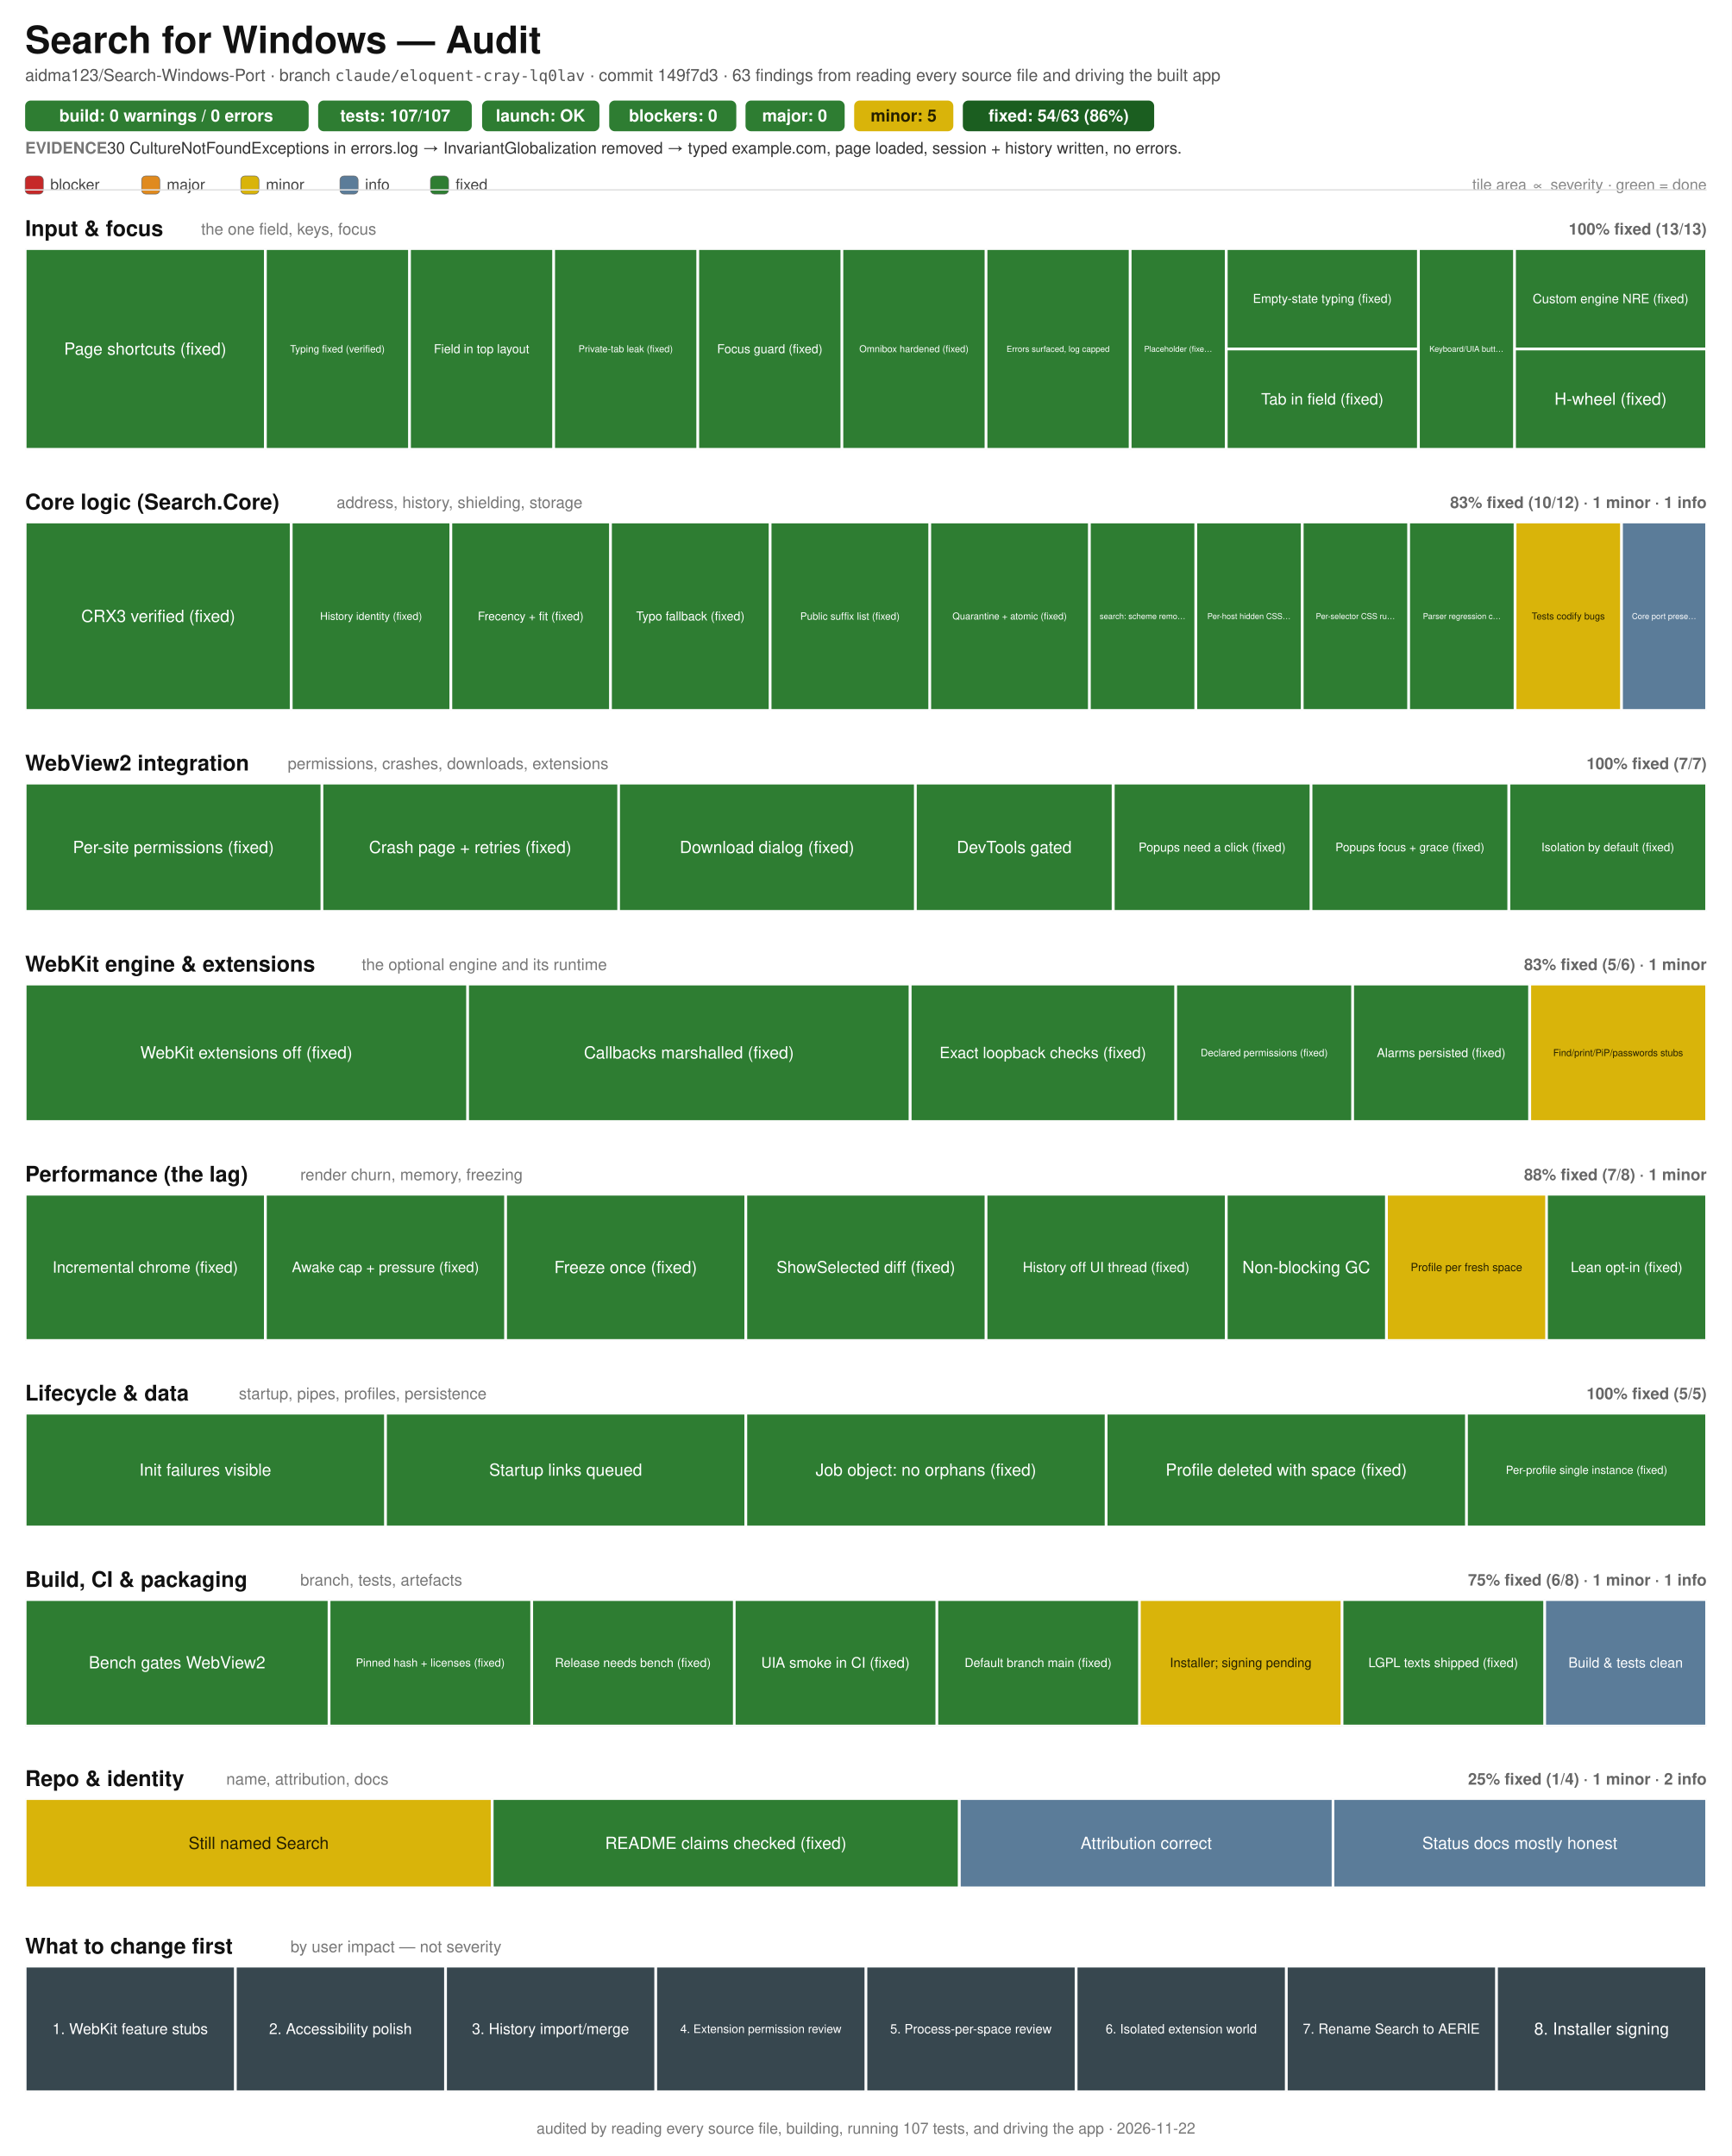
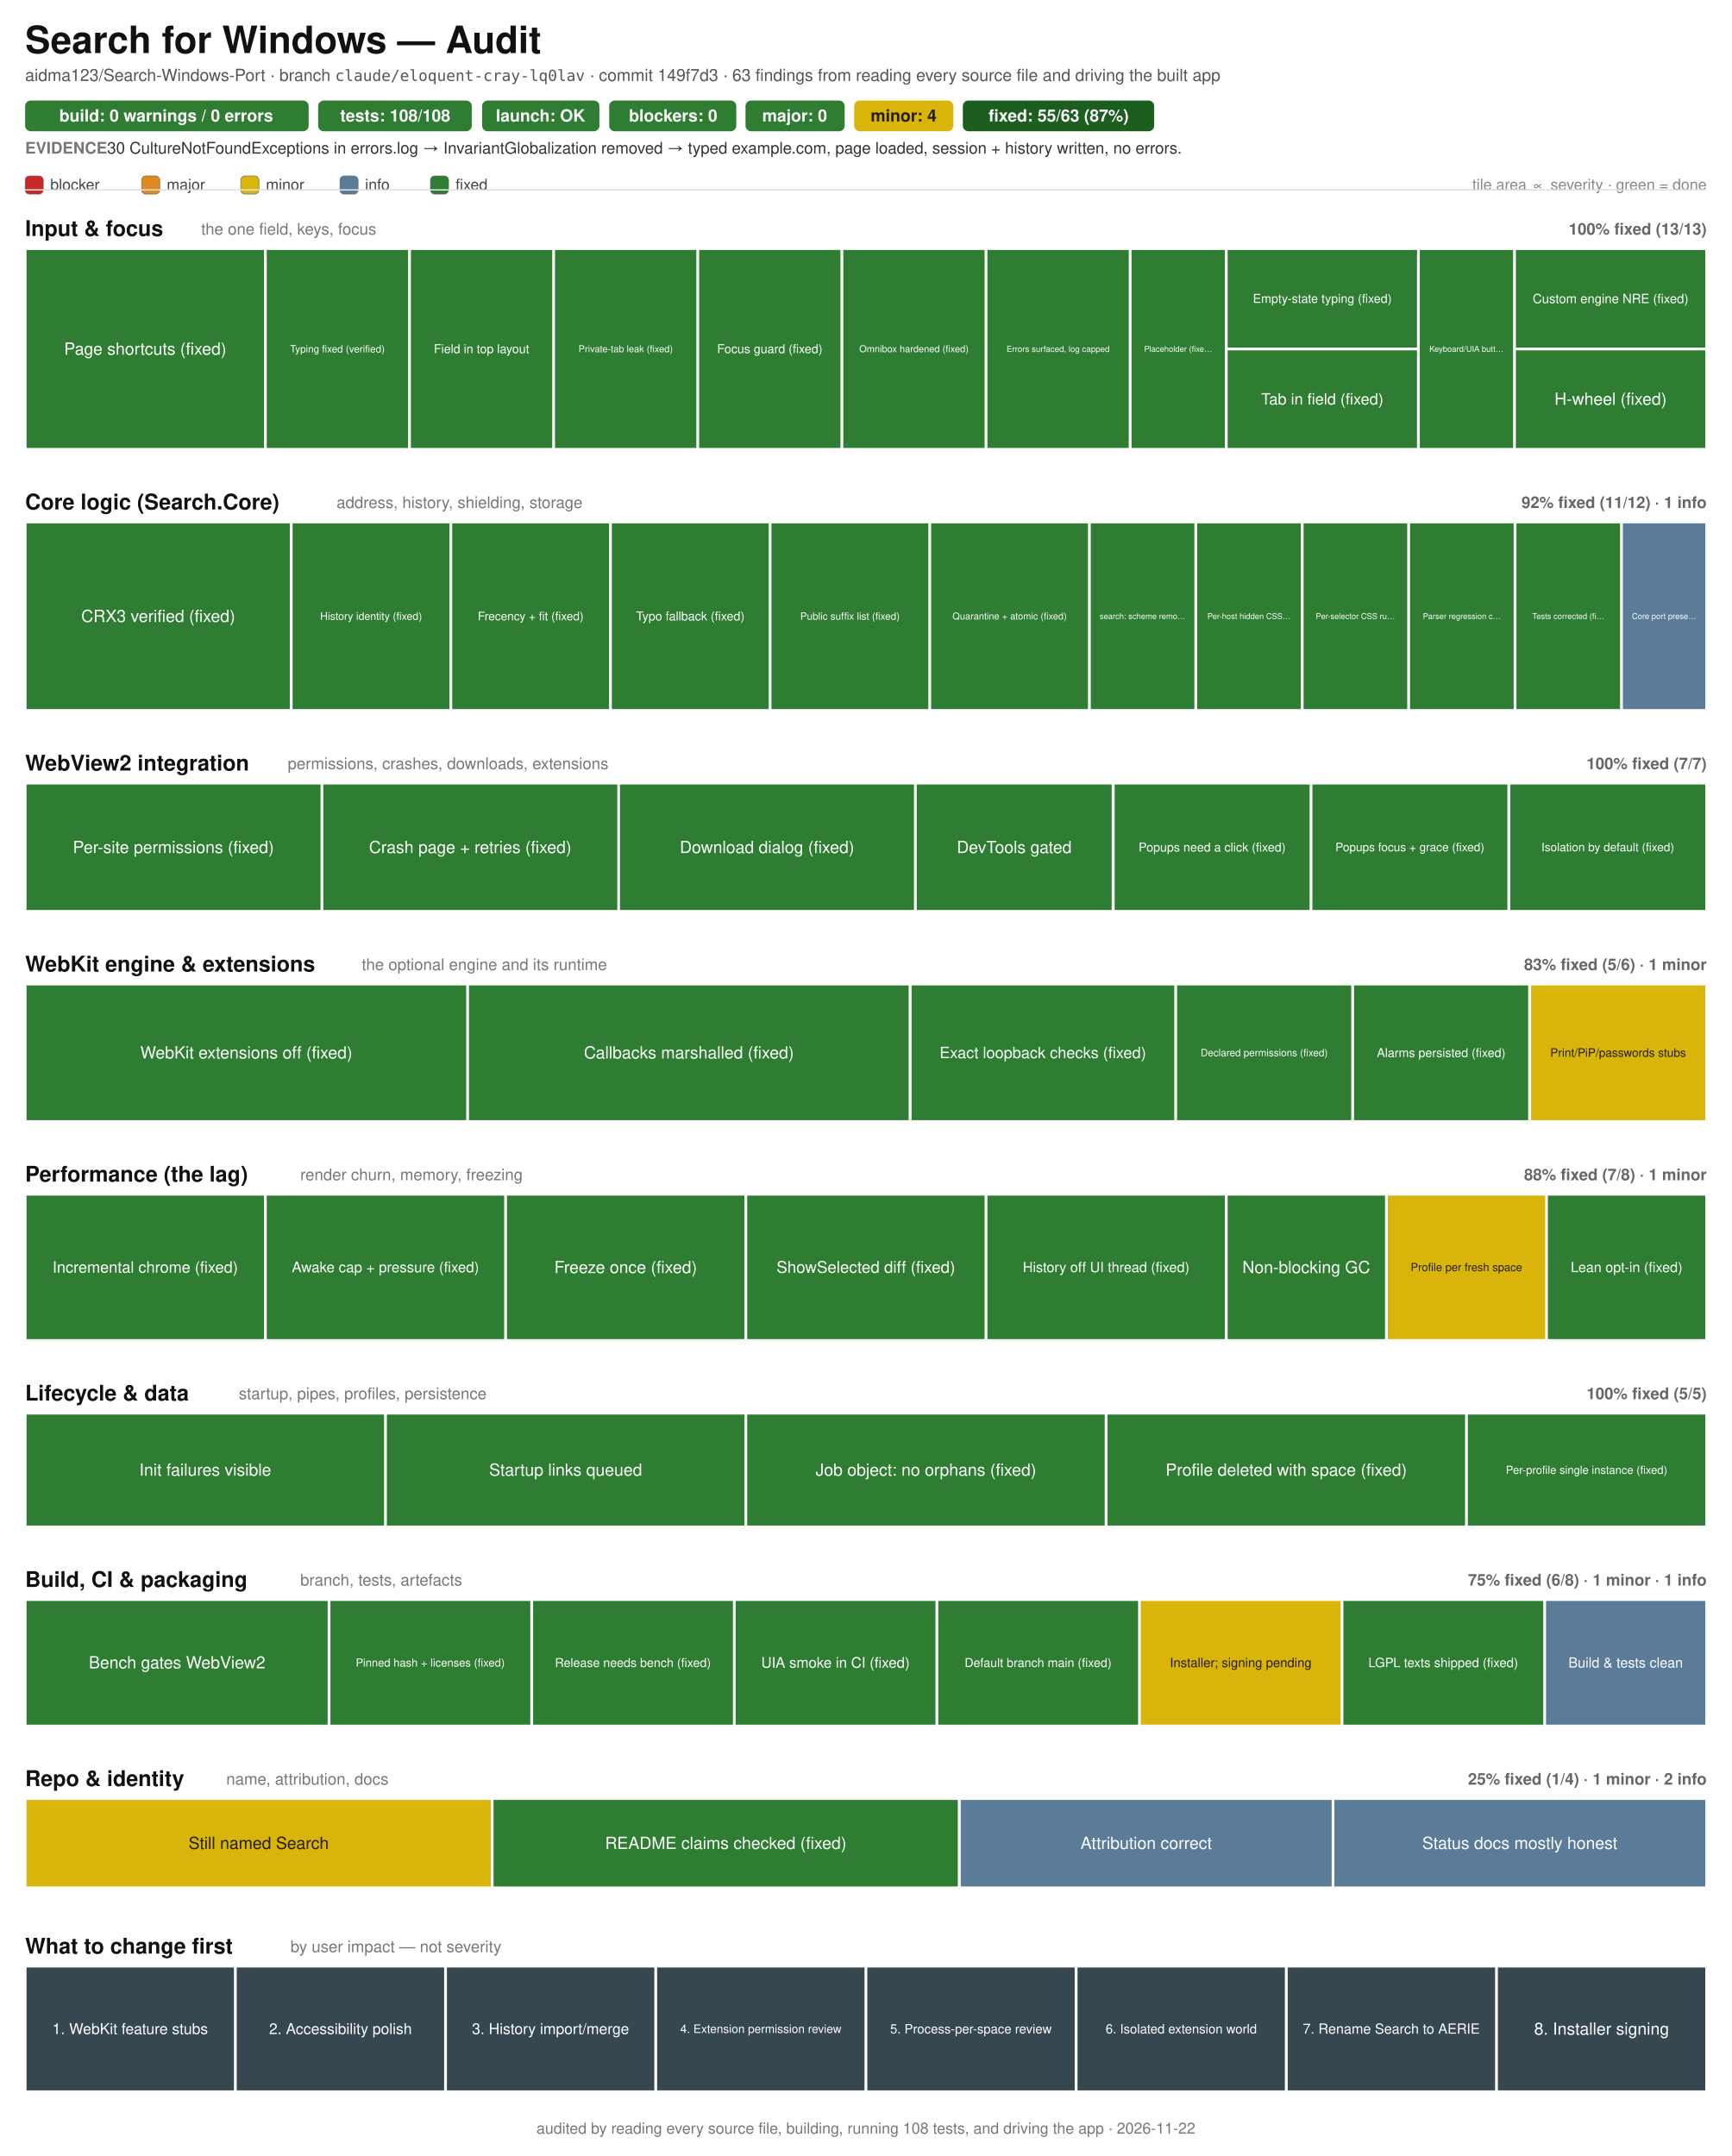
<svg xmlns="http://www.w3.org/2000/svg" width="1240" height="1544" viewBox="0 0 1240 1544" font-family="Segoe UI, Helvetica, Arial, sans-serif">
  <rect width="1240" height="1544" fill="#ffffff" />
  <text x="18" y="38" font-size="27" font-weight="bold" fill="#111">Search for Windows — Audit</text>
  <text x="18" y="58" font-size="12" fill="#555">aidma123/Search-Windows-Port · branch <tspan font-family="Consolas, 'Cascadia Mono', monospace" font-size="11">claude/eloquent-cray-lq0lav</tspan> · commit 149f7d3 · 63 findings from reading every source file and driving the built app</text>
  <rect x="18" y="72" width="203" height="22" rx="4" fill="#2e7d32" />
  <text x="119" y="87" font-size="12" font-weight="bold" fill="#fff" text-anchor="middle">build: 0 warnings / 0 errors</text>
  <rect x="227.8" y="72" width="110" height="22" rx="4" fill="#2e7d32" />
-   <text x="283" y="87" font-size="12" font-weight="bold" fill="#fff" text-anchor="middle">tests: 107/107</text>
+   <text x="283" y="87" font-size="12" font-weight="bold" fill="#fff" text-anchor="middle">tests: 108/108</text>
  <rect x="345.2" y="72" width="84" height="22" rx="4" fill="#2e7d32" />
  <text x="387" y="87" font-size="12" font-weight="bold" fill="#fff" text-anchor="middle">launch: OK</text>
  <rect x="436.2" y="72" width="91" height="22" rx="4" fill="#2e7d32" />
  <text x="482" y="87" font-size="12" font-weight="bold" fill="#fff" text-anchor="middle">blockers: 0</text>
  <rect x="533.8" y="72" width="71" height="22" rx="4" fill="#2e7d32" />
  <text x="569" y="87" font-size="12" font-weight="bold" fill="#ffffff" text-anchor="middle">major: 0</text>
  <rect x="611.6" y="72" width="71" height="22" rx="4" fill="#d9b40a" />
-   <text x="647" y="87" font-size="12" font-weight="bold" fill="#241f00" text-anchor="middle">minor: 5</text>
+   <text x="647" y="87" font-size="12" font-weight="bold" fill="#241f00" text-anchor="middle">minor: 4</text>
  <rect x="689.4" y="72" width="137" height="22" rx="4" fill="#1b5e20" />
-   <text x="758" y="87" font-size="12" font-weight="bold" fill="#fff" text-anchor="middle">fixed: 54/63 (86%)</text>
+   <text x="758" y="87" font-size="12" font-weight="bold" fill="#fff" text-anchor="middle">fixed: 55/63 (87%)</text>
  <text x="18" y="110" font-size="11.5" fill="#333">
    <tspan font-weight="bold" fill="#777">EVIDENCE  </tspan>30 CultureNotFoundExceptions in errors.log → InvariantGlobalization removed → typed example.com, page loaded, session + history written, no errors.</text>
  <rect x="18" y="126" width="13" height="13" rx="3" fill="#c62828" stroke="#666" stroke-width="0.4" />
  <text x="36" y="136" font-size="11" fill="#444">blocker</text>
  <rect x="101.4" y="126" width="13" height="13" rx="3" fill="#e08a1e" stroke="#666" stroke-width="0.4" />
  <text x="119.4" y="136" font-size="11" fill="#444">major</text>
  <rect x="172.4" y="126" width="13" height="13" rx="3" fill="#d9b40a" stroke="#666" stroke-width="0.4" />
  <text x="190.4" y="136" font-size="11" fill="#444">minor</text>
  <rect x="243.4" y="126" width="13" height="13" rx="3" fill="#5b7c99" stroke="#666" stroke-width="0.4" />
  <text x="261.4" y="136" font-size="11" fill="#444">info</text>
  <rect x="308.2" y="126" width="13" height="13" rx="3" fill="#2e7d32" stroke="#666" stroke-width="0.4" />
  <text x="326.2" y="136" font-size="11" fill="#444">fixed</text>
  <text x="1222" y="136" font-size="11" fill="#888" text-anchor="end">tile area ∝ severity · green = done</text>
  <line x1="18" y1="136" x2="1222" y2="136" stroke="#e0e0e0" />
  <text x="18" y="169" font-size="15.5" font-weight="bold" fill="#111">Input &amp; focus</text>
  <text x="144" y="168" font-size="11.5" fill="#777">the one field, keys, focus</text>
  <text x="1222" y="168" font-size="11.5" font-weight="bold" fill="#666" text-anchor="end">100% fixed (13/13)</text>
  <rect x="18" y="178" width="1204" height="144" fill="#efefef" />
  <rect x="18.5" y="178.5" width="171.0" height="142.8" fill="#2e7d32" stroke="#ffffff" stroke-width="1" />
  <text x="104.0" y="254.0" font-size="12.0" fill="#ffffff" text-anchor="middle">Page shortcuts (fixed)</text>
  <rect x="190.5" y="178.5" width="102.2" height="142.8" fill="#2e7d32" stroke="#ffffff" stroke-width="1" />
  <text x="241.6" y="252.4" font-size="7.2" fill="#ffffff" text-anchor="middle">Typing fixed (verified)</text>
  <rect x="293.7" y="178.5" width="102.2" height="142.8" fill="#2e7d32" stroke="#ffffff" stroke-width="1" />
  <text x="344.8" y="252.9" font-size="8.8" fill="#ffffff" text-anchor="middle">Field in top layout</text>
  <rect x="396.9" y="178.5" width="102.2" height="142.8" fill="#2e7d32" stroke="#ffffff" stroke-width="1" />
  <text x="448.0" y="252.2" font-size="6.8" fill="#ffffff" text-anchor="middle">Private-tab leak (fixed)</text>
  <rect x="500.1" y="178.5" width="102.2" height="142.8" fill="#2e7d32" stroke="#ffffff" stroke-width="1" />
  <text x="551.2" y="252.9" font-size="8.8" fill="#ffffff" text-anchor="middle">Focus guard (fixed)</text>
  <rect x="603.3" y="178.5" width="102.2" height="142.8" fill="#2e7d32" stroke="#ffffff" stroke-width="1" />
  <text x="654.4" y="252.2" font-size="6.8" fill="#ffffff" text-anchor="middle">Omnibox hardened (fixed)</text>
  <rect x="706.5" y="178.5" width="102.2" height="142.8" fill="#2e7d32" stroke="#ffffff" stroke-width="1" />
  <text x="757.6" y="252.0" font-size="6.0" fill="#ffffff" text-anchor="middle">Errors surfaced, log capped</text>
  <rect x="809.7" y="178.5" width="67.8" height="142.8" fill="#2e7d32" stroke="#ffffff" stroke-width="1" />
  <text x="843.6" y="251.9" font-size="5.8" fill="#ffffff" text-anchor="middle">Placeholder (fixe…</text>
  <rect x="878.5" y="178.5" width="136.6" height="70.9" fill="#2e7d32" stroke="#ffffff" stroke-width="1" />
  <text x="946.8" y="216.9" font-size="8.8" fill="#ffffff" text-anchor="middle">Empty-state typing (fixed)</text>
  <rect x="878.5" y="250.4" width="136.6" height="70.9" fill="#2e7d32" stroke="#ffffff" stroke-width="1" />
  <text x="946.8" y="289.7" font-size="11.2" fill="#ffffff" text-anchor="middle">Tab in field (fixed)</text>
  <rect x="1016.1" y="178.5" width="67.8" height="142.8" fill="#2e7d32" stroke="#ffffff" stroke-width="1" />
  <text x="1050.0" y="251.9" font-size="5.8" fill="#ffffff" text-anchor="middle">Keyboard/UIA butt…</text>
  <rect x="1084.9" y="178.5" width="136.6" height="70.9" fill="#2e7d32" stroke="#ffffff" stroke-width="1" />
  <text x="1153.2" y="217.1" font-size="9.2" fill="#ffffff" text-anchor="middle">Custom engine NRE (fixed)</text>
  <rect x="1084.9" y="250.4" width="136.6" height="70.9" fill="#2e7d32" stroke="#ffffff" stroke-width="1" />
  <text x="1153.2" y="289.9" font-size="12.0" fill="#ffffff" text-anchor="middle">H-wheel (fixed)</text>
  <text x="18" y="364.822" font-size="15.5" font-weight="bold" fill="#111">Core logic (Search.Core)</text>
  <text x="241" y="363.822" font-size="11.5" fill="#777">address, history, shielding, storage</text>
-   <text x="1222" y="363.822" font-size="11.5" font-weight="bold" fill="#666" text-anchor="end">83% fixed (10/12) · 1 minor · 1 info</text>
+   <text x="1222" y="363.822" font-size="11.5" font-weight="bold" fill="#666" text-anchor="end">92% fixed (11/12) · 1 info</text>
  <rect x="18" y="373.822" width="1204" height="135" fill="#efefef" />
  <rect x="18.5" y="374.3" width="189.5" height="134.0" fill="#2e7d32" stroke="#ffffff" stroke-width="1" />
  <text x="113.3" y="445.4" font-size="12.0" fill="#ffffff" text-anchor="middle">CRX3 verified (fixed)</text>
  <rect x="209.0" y="374.3" width="113.3" height="134.0" fill="#2e7d32" stroke="#ffffff" stroke-width="1" />
  <text x="265.7" y="443.9" font-size="7.6" fill="#ffffff" text-anchor="middle">History identity (fixed)</text>
  <rect x="323.3" y="374.3" width="113.3" height="134.0" fill="#2e7d32" stroke="#ffffff" stroke-width="1" />
  <text x="380.0" y="444.2" font-size="8.4" fill="#ffffff" text-anchor="middle">Frecency + fit (fixed)</text>
  <rect x="437.6" y="374.3" width="113.3" height="134.0" fill="#2e7d32" stroke="#ffffff" stroke-width="1" />
  <text x="494.3" y="444.3" font-size="8.8" fill="#ffffff" text-anchor="middle">Typo fallback (fixed)</text>
  <rect x="551.9" y="374.3" width="113.3" height="134.0" fill="#2e7d32" stroke="#ffffff" stroke-width="1" />
  <text x="608.6" y="443.8" font-size="7.2" fill="#ffffff" text-anchor="middle">Public suffix list (fixed)</text>
  <rect x="666.2" y="374.3" width="113.3" height="134.0" fill="#2e7d32" stroke="#ffffff" stroke-width="1" />
  <text x="722.9" y="443.6" font-size="6.8" fill="#ffffff" text-anchor="middle">Quarantine + atomic (fixed)</text>
  <rect x="780.5" y="374.3" width="75.2" height="134.0" fill="#2e7d32" stroke="#ffffff" stroke-width="1" />
  <text x="818.1" y="443.3" font-size="5.8" fill="#ffffff" text-anchor="middle">search: scheme remo…</text>
  <rect x="856.7" y="374.3" width="75.2" height="134.0" fill="#2e7d32" stroke="#ffffff" stroke-width="1" />
  <text x="894.3" y="443.3" font-size="5.8" fill="#ffffff" text-anchor="middle">Per-host hidden CSS…</text>
  <rect x="932.9" y="374.3" width="75.2" height="134.0" fill="#2e7d32" stroke="#ffffff" stroke-width="1" />
  <text x="970.5" y="443.3" font-size="5.8" fill="#ffffff" text-anchor="middle">Per-selector CSS ru…</text>
  <rect x="1009.1" y="374.3" width="75.2" height="134.0" fill="#2e7d32" stroke="#ffffff" stroke-width="1" />
  <text x="1046.7" y="443.3" font-size="5.8" fill="#ffffff" text-anchor="middle">Parser regression c…</text>
-   <rect x="1085.3" y="374.3" width="75.2" height="134.0" fill="#d9b40a" stroke="#ffffff" stroke-width="1" />
-   <text x="1122.9" y="443.6" font-size="6.8" fill="#241f00" text-anchor="middle">Tests codify bugs</text>
+   <rect x="1085.3" y="374.3" width="75.2" height="134.0" fill="#2e7d32" stroke="#ffffff" stroke-width="1" />
+   <text x="1122.9" y="443.3" font-size="5.8" fill="#ffffff" text-anchor="middle">Tests corrected (fi…</text>
  <rect x="1161.5" y="374.3" width="60.0" height="134.0" fill="#5b7c99" stroke="#ffffff" stroke-width="1" />
  <text x="1191.5" y="443.3" font-size="5.8" fill="#ffffff" text-anchor="middle">Core port prese…</text>
  <text x="18" y="551.815" font-size="15.5" font-weight="bold" fill="#111">WebView2 integration</text>
  <text x="206" y="550.815" font-size="11.5" fill="#777">permissions, crashes, downloads, extensions</text>
  <text x="1222" y="550.815" font-size="11.5" font-weight="bold" fill="#666" text-anchor="end">100% fixed (7/7)</text>
  <rect x="18" y="560.815" width="1204" height="92" fill="#efefef" />
  <rect x="18.5" y="561.3" width="211.5" height="90.9" fill="#2e7d32" stroke="#ffffff" stroke-width="1" />
  <text x="124.2" y="610.9" font-size="12.0" fill="#ffffff" text-anchor="middle">Per-site permissions (fixed)</text>
  <rect x="231.0" y="561.3" width="211.5" height="90.9" fill="#2e7d32" stroke="#ffffff" stroke-width="1" />
  <text x="336.7" y="610.9" font-size="12.0" fill="#ffffff" text-anchor="middle">Crash page + retries (fixed)</text>
  <rect x="443.4" y="561.3" width="211.5" height="90.9" fill="#2e7d32" stroke="#ffffff" stroke-width="1" />
  <text x="549.2" y="610.9" font-size="12.0" fill="#ffffff" text-anchor="middle">Download dialog (fixed)</text>
  <rect x="655.9" y="561.3" width="140.6" height="90.9" fill="#2e7d32" stroke="#ffffff" stroke-width="1" />
  <text x="726.2" y="610.9" font-size="12.0" fill="#ffffff" text-anchor="middle">DevTools gated</text>
  <rect x="797.6" y="561.3" width="140.6" height="90.9" fill="#2e7d32" stroke="#ffffff" stroke-width="1" />
  <text x="867.9" y="609.8" font-size="8.8" fill="#ffffff" text-anchor="middle">Popups need a click (fixed)</text>
  <rect x="939.2" y="561.3" width="140.6" height="90.9" fill="#2e7d32" stroke="#ffffff" stroke-width="1" />
  <text x="1009.5" y="609.6" font-size="8.4" fill="#ffffff" text-anchor="middle">Popups focus + grace (fixed)</text>
  <rect x="1080.9" y="561.3" width="140.6" height="90.9" fill="#2e7d32" stroke="#ffffff" stroke-width="1" />
  <text x="1151.2" y="609.6" font-size="8.4" fill="#ffffff" text-anchor="middle">Isolation by default (fixed)</text>
  <text x="18" y="695.729" font-size="15.5" font-weight="bold" fill="#111">WebKit engine &amp; extensions</text>
  <text x="259" y="694.729" font-size="11.5" fill="#777">the optional engine and its runtime</text>
  <text x="1222" y="694.729" font-size="11.5" font-weight="bold" fill="#666" text-anchor="end">83% fixed (5/6) · 1 minor</text>
  <rect x="18" y="704.729" width="1204" height="98" fill="#efefef" />
  <rect x="18.5" y="705.2" width="315.8" height="97.5" fill="#2e7d32" stroke="#ffffff" stroke-width="1" />
  <text x="176.4" y="758.0" font-size="12.0" fill="#ffffff" text-anchor="middle">WebKit extensions off (fixed)</text>
  <rect x="335.3" y="705.2" width="315.8" height="97.5" fill="#2e7d32" stroke="#ffffff" stroke-width="1" />
  <text x="493.3" y="758.0" font-size="12.0" fill="#ffffff" text-anchor="middle">Callbacks marshalled (fixed)</text>
  <rect x="652.2" y="705.2" width="189.1" height="97.5" fill="#2e7d32" stroke="#ffffff" stroke-width="1" />
  <text x="746.7" y="757.8" font-size="11.2" fill="#ffffff" text-anchor="middle">Exact loopback checks (fixed)</text>
  <rect x="842.3" y="705.2" width="125.7" height="97.5" fill="#2e7d32" stroke="#ffffff" stroke-width="1" />
  <text x="905.2" y="756.4" font-size="7.2" fill="#ffffff" text-anchor="middle">Declared permissions (fixed)</text>
  <rect x="969.0" y="705.2" width="125.7" height="97.5" fill="#2e7d32" stroke="#ffffff" stroke-width="1" />
  <text x="1031.9" y="757.0" font-size="8.8" fill="#ffffff" text-anchor="middle">Alarms persisted (fixed)</text>
  <rect x="1095.8" y="705.2" width="125.7" height="97.5" fill="#d9b40a" stroke="#ffffff" stroke-width="1" />
-   <text x="1158.6" y="756.3" font-size="6.8" fill="#241f00" text-anchor="middle">Find/print/PiP/passwords stubs</text>
+   <text x="1158.6" y="756.8" font-size="8.4" fill="#241f00" text-anchor="middle">Print/PiP/passwords stubs</text>
  <text x="18" y="846.205" font-size="15.5" font-weight="bold" fill="#111">Performance (the lag)</text>
  <text x="215" y="845.205" font-size="11.5" fill="#777">render churn, memory, freezing</text>
  <text x="1222" y="845.205" font-size="11.5" font-weight="bold" fill="#666" text-anchor="end">88% fixed (7/8) · 1 minor</text>
  <rect x="18" y="855.205" width="1204" height="105" fill="#efefef" />
  <rect x="18.5" y="855.7" width="171.0" height="103.8" fill="#2e7d32" stroke="#ffffff" stroke-width="1" />
  <text x="104.0" y="911.4" font-size="11.2" fill="#ffffff" text-anchor="middle">Incremental chrome (fixed)</text>
  <rect x="190.5" y="855.7" width="171.0" height="103.8" fill="#2e7d32" stroke="#ffffff" stroke-width="1" />
  <text x="276.0" y="911.1" font-size="10.4" fill="#ffffff" text-anchor="middle">Awake cap + pressure (fixed)</text>
  <rect x="362.5" y="855.7" width="171.0" height="103.8" fill="#2e7d32" stroke="#ffffff" stroke-width="1" />
  <text x="448.0" y="911.7" font-size="12.0" fill="#ffffff" text-anchor="middle">Freeze once (fixed)</text>
  <rect x="534.5" y="855.7" width="171.0" height="103.8" fill="#2e7d32" stroke="#ffffff" stroke-width="1" />
  <text x="620.0" y="911.5" font-size="11.6" fill="#ffffff" text-anchor="middle">ShowSelected diff (fixed)</text>
  <rect x="706.5" y="855.7" width="171.0" height="103.8" fill="#2e7d32" stroke="#ffffff" stroke-width="1" />
  <text x="792.0" y="911.0" font-size="10.0" fill="#ffffff" text-anchor="middle">History off UI thread (fixed)</text>
  <rect x="878.5" y="855.7" width="113.7" height="103.8" fill="#2e7d32" stroke="#ffffff" stroke-width="1" />
  <text x="935.3" y="911.7" font-size="12.0" fill="#ffffff" text-anchor="middle">Non-blocking GC</text>
  <rect x="993.2" y="855.7" width="113.7" height="103.8" fill="#d9b40a" stroke="#ffffff" stroke-width="1" />
  <text x="1050.0" y="910.3" font-size="8.0" fill="#241f00" text-anchor="middle">Profile per fresh space</text>
  <rect x="1107.8" y="855.7" width="113.7" height="103.8" fill="#2e7d32" stroke="#ffffff" stroke-width="1" />
  <text x="1164.7" y="911.0" font-size="10.0" fill="#ffffff" text-anchor="middle">Lean opt-in (fixed)</text>
  <text x="18" y="1002.986" font-size="15.5" font-weight="bold" fill="#111">Lifecycle &amp; data</text>
  <text x="171" y="1001.986" font-size="11.5" fill="#777">startup, pipes, profiles, persistence</text>
  <text x="1222" y="1001.986" font-size="11.5" font-weight="bold" fill="#666" text-anchor="end">100% fixed (5/5)</text>
  <rect x="18" y="1011.986" width="1204" height="81" fill="#efefef" />
  <rect x="18.5" y="1012.5" width="257.0" height="80.5" fill="#2e7d32" stroke="#ffffff" stroke-width="1" />
  <text x="147.0" y="1056.8" font-size="12.0" fill="#ffffff" text-anchor="middle">Init failures visible</text>
  <rect x="276.5" y="1012.5" width="257.0" height="80.5" fill="#2e7d32" stroke="#ffffff" stroke-width="1" />
  <text x="405.0" y="1056.8" font-size="12.0" fill="#ffffff" text-anchor="middle">Startup links queued</text>
  <rect x="534.5" y="1012.5" width="257.0" height="80.5" fill="#2e7d32" stroke="#ffffff" stroke-width="1" />
  <text x="663.0" y="1056.8" font-size="12.0" fill="#ffffff" text-anchor="middle">Job object: no orphans (fixed)</text>
  <rect x="792.5" y="1012.5" width="257.0" height="80.5" fill="#2e7d32" stroke="#ffffff" stroke-width="1" />
  <text x="921.0" y="1056.8" font-size="12.0" fill="#ffffff" text-anchor="middle">Profile deleted with space (fixed)</text>
  <rect x="1050.5" y="1012.5" width="171.0" height="80.5" fill="#2e7d32" stroke="#ffffff" stroke-width="1" />
  <text x="1136.0" y="1055.5" font-size="8.0" fill="#ffffff" text-anchor="middle">Per-profile single instance (fixed)</text>
  <text x="18" y="1136.475" font-size="15.5" font-weight="bold" fill="#111">Build, CI &amp; packaging</text>
  <text x="215" y="1135.475" font-size="11.5" fill="#777">branch, tests, artefacts</text>
  <text x="1222" y="1135.475" font-size="11.5" font-weight="bold" fill="#666" text-anchor="end">75% fixed (6/8) · 1 minor · 1 info</text>
  <rect x="18" y="1145.475" width="1204" height="91" fill="#efefef" />
  <rect x="18.5" y="1146.0" width="216.6" height="89.6" fill="#2e7d32" stroke="#ffffff" stroke-width="1" />
  <text x="126.8" y="1194.8" font-size="12.0" fill="#ffffff" text-anchor="middle">Bench gates WebView2</text>
  <rect x="236.1" y="1146.0" width="144.1" height="89.6" fill="#2e7d32" stroke="#ffffff" stroke-width="1" />
  <text x="308.1" y="1193.5" font-size="8.0" fill="#ffffff" text-anchor="middle">Pinned hash + licenses (fixed)</text>
  <rect x="381.2" y="1146.0" width="144.1" height="89.6" fill="#2e7d32" stroke="#ffffff" stroke-width="1" />
  <text x="453.2" y="1193.8" font-size="8.8" fill="#ffffff" text-anchor="middle">Release needs bench (fixed)</text>
  <rect x="526.2" y="1146.0" width="144.1" height="89.6" fill="#2e7d32" stroke="#ffffff" stroke-width="1" />
  <text x="598.2" y="1194.3" font-size="10.4" fill="#ffffff" text-anchor="middle">UIA smoke in CI (fixed)</text>
  <rect x="671.3" y="1146.0" width="144.1" height="89.6" fill="#2e7d32" stroke="#ffffff" stroke-width="1" />
  <text x="743.3" y="1193.8" font-size="8.8" fill="#ffffff" text-anchor="middle">Default branch main (fixed)</text>
  <rect x="816.3" y="1146.0" width="144.1" height="89.6" fill="#d9b40a" stroke="#ffffff" stroke-width="1" />
  <text x="888.4" y="1193.9" font-size="9.2" fill="#241f00" text-anchor="middle">Installer; signing pending</text>
  <rect x="961.4" y="1146.0" width="144.1" height="89.6" fill="#2e7d32" stroke="#ffffff" stroke-width="1" />
  <text x="1033.4" y="1193.9" font-size="9.2" fill="#ffffff" text-anchor="middle">LGPL texts shipped (fixed)</text>
  <rect x="1106.5" y="1146.0" width="115.0" height="89.6" fill="#5b7c99" stroke="#ffffff" stroke-width="1" />
  <text x="1164.0" y="1194.2" font-size="10.0" fill="#ffffff" text-anchor="middle">Build &amp; tests clean</text>
  <text x="18" y="1279.043" font-size="15.5" font-weight="bold" fill="#111">Repo &amp; identity</text>
  <text x="162" y="1278.043" font-size="11.5" fill="#777">name, attribution, docs</text>
  <text x="1222" y="1278.043" font-size="11.5" font-weight="bold" fill="#666" text-anchor="end">25% fixed (1/4) · 1 minor · 2 info</text>
  <rect x="18" y="1288.043" width="1204" height="64" fill="#efefef" />
  <rect x="18.5" y="1288.5" width="333.4" height="63.0" fill="#d9b40a" stroke="#ffffff" stroke-width="1" />
  <text x="185.2" y="1324.1" font-size="12.0" fill="#241f00" text-anchor="middle">Still named Search</text>
  <rect x="352.9" y="1288.5" width="333.4" height="63.0" fill="#2e7d32" stroke="#ffffff" stroke-width="1" />
  <text x="519.7" y="1324.1" font-size="12.0" fill="#ffffff" text-anchor="middle">README claims checked (fixed)</text>
  <rect x="687.4" y="1288.5" width="266.6" height="63.0" fill="#5b7c99" stroke="#ffffff" stroke-width="1" />
  <text x="820.7" y="1324.1" font-size="12.0" fill="#ffffff" text-anchor="middle">Attribution correct</text>
  <rect x="954.9" y="1288.5" width="266.6" height="63.0" fill="#5b7c99" stroke="#ffffff" stroke-width="1" />
  <text x="1088.2" y="1324.1" font-size="12.0" fill="#ffffff" text-anchor="middle">Status docs mostly honest</text>
  <text x="18" y="1399.043" font-size="15.5" font-weight="bold" fill="#111">What to change first</text>
  <text x="208" y="1398.043" font-size="11.5" fill="#777">by user impact — not severity</text>
  <rect x="18" y="1408.043" width="1204" height="90" fill="#ececec" />
  <rect x="18.5" y="1408.5" width="149.5" height="89.0" fill="#37474f" stroke="#ffffff" stroke-width="1" />
  <text x="93.2" y="1456.7" font-size="10.8" fill="#ffffff" text-anchor="middle">1. WebKit feature stubs</text>
  <rect x="169.0" y="1408.5" width="149.5" height="89.0" fill="#37474f" stroke="#ffffff" stroke-width="1" />
  <text x="243.8" y="1456.7" font-size="10.8" fill="#ffffff" text-anchor="middle">2. Accessibility polish</text>
  <rect x="319.5" y="1408.5" width="149.5" height="89.0" fill="#37474f" stroke="#ffffff" stroke-width="1" />
  <text x="394.2" y="1456.7" font-size="10.8" fill="#ffffff" text-anchor="middle">3. History import/merge</text>
  <rect x="470.0" y="1408.5" width="149.5" height="89.0" fill="#37474f" stroke="#ffffff" stroke-width="1" />
  <text x="544.8" y="1455.9" font-size="8.4" fill="#ffffff" text-anchor="middle">4. Extension permission review</text>
  <rect x="620.5" y="1408.5" width="149.5" height="89.0" fill="#37474f" stroke="#ffffff" stroke-width="1" />
  <text x="695.2" y="1456.2" font-size="9.2" fill="#ffffff" text-anchor="middle">5. Process-per-space review</text>
  <rect x="771.0" y="1408.5" width="149.5" height="89.0" fill="#37474f" stroke="#ffffff" stroke-width="1" />
  <text x="845.8" y="1456.2" font-size="9.2" fill="#ffffff" text-anchor="middle">6. Isolated extension world</text>
  <rect x="921.5" y="1408.5" width="149.5" height="89.0" fill="#37474f" stroke="#ffffff" stroke-width="1" />
  <text x="996.2" y="1456.4" font-size="10.0" fill="#ffffff" text-anchor="middle">7. Rename Search to AERIE</text>
  <rect x="1072.0" y="1408.5" width="149.5" height="89.0" fill="#37474f" stroke="#ffffff" stroke-width="1" />
  <text x="1146.8" y="1457.1" font-size="12.0" fill="#ffffff" text-anchor="middle">8. Installer signing</text>
-   <text x="620.0" y="1528" font-size="11" fill="#777" text-anchor="middle">audited by reading every source file, building, running 107 tests, and driving the app · 2026-11-22</text>
+   <text x="620.0" y="1528" font-size="11" fill="#777" text-anchor="middle">audited by reading every source file, building, running 108 tests, and driving the app · 2026-11-22</text>
</svg>
